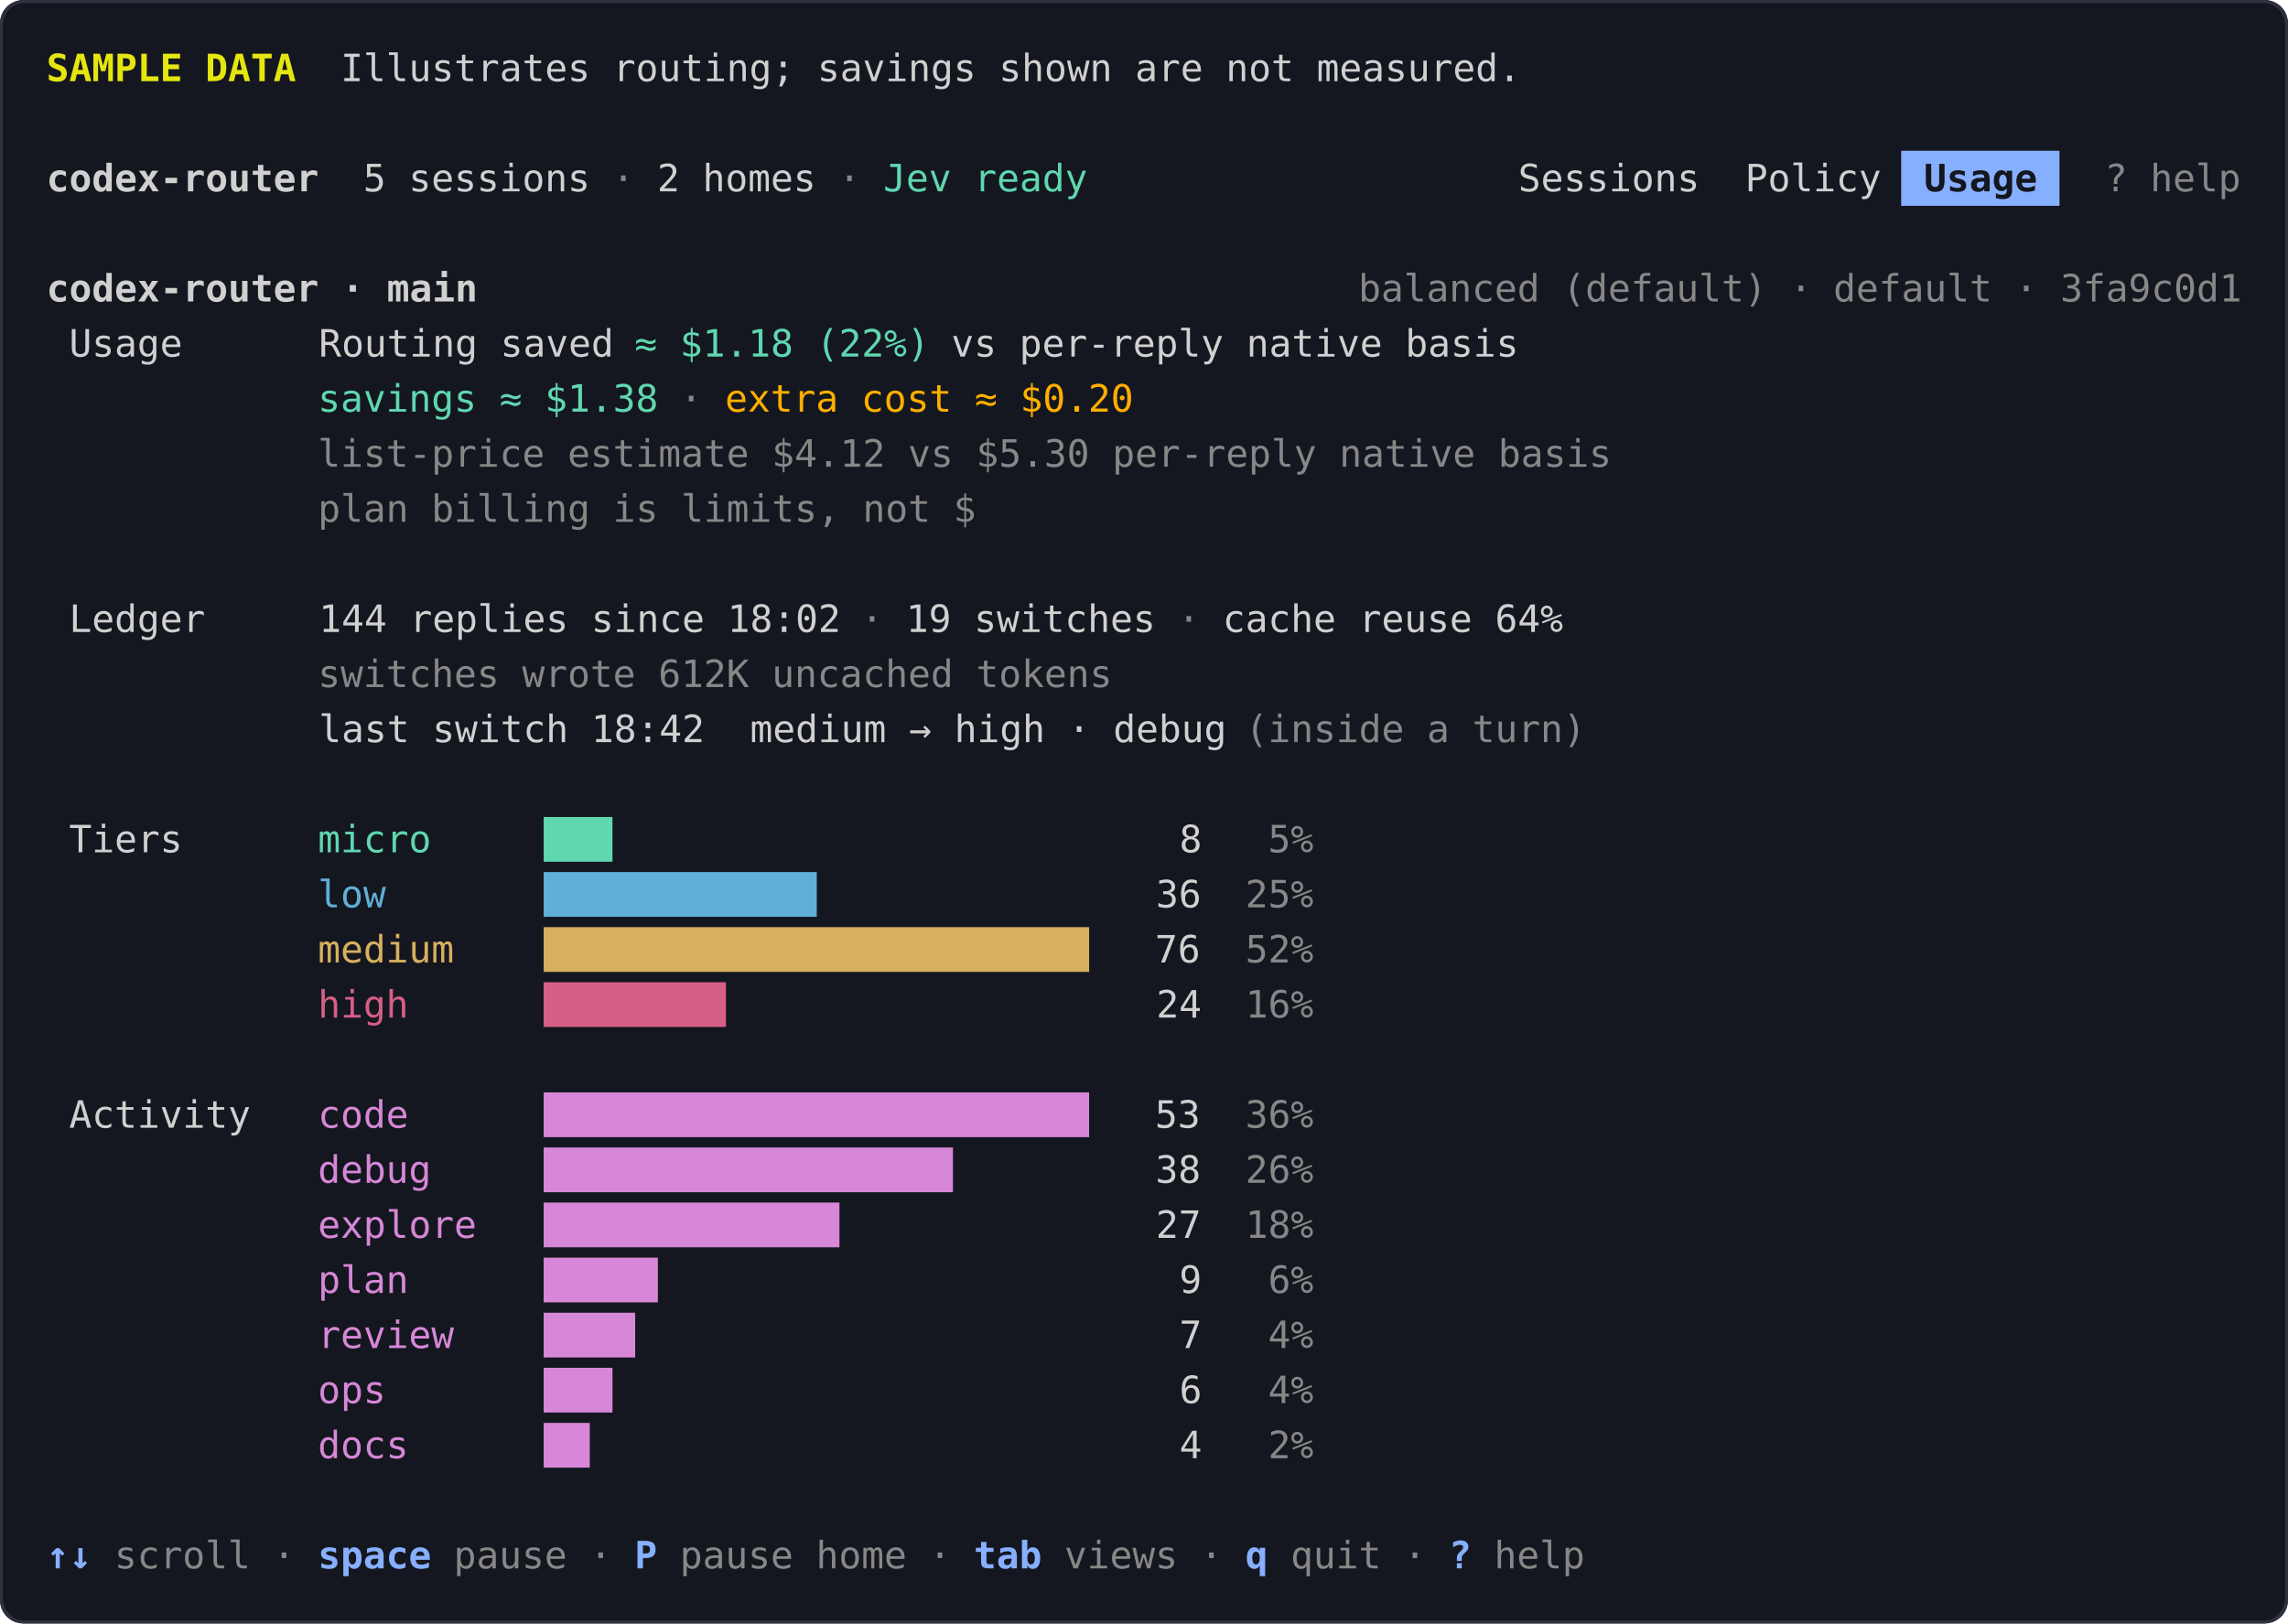
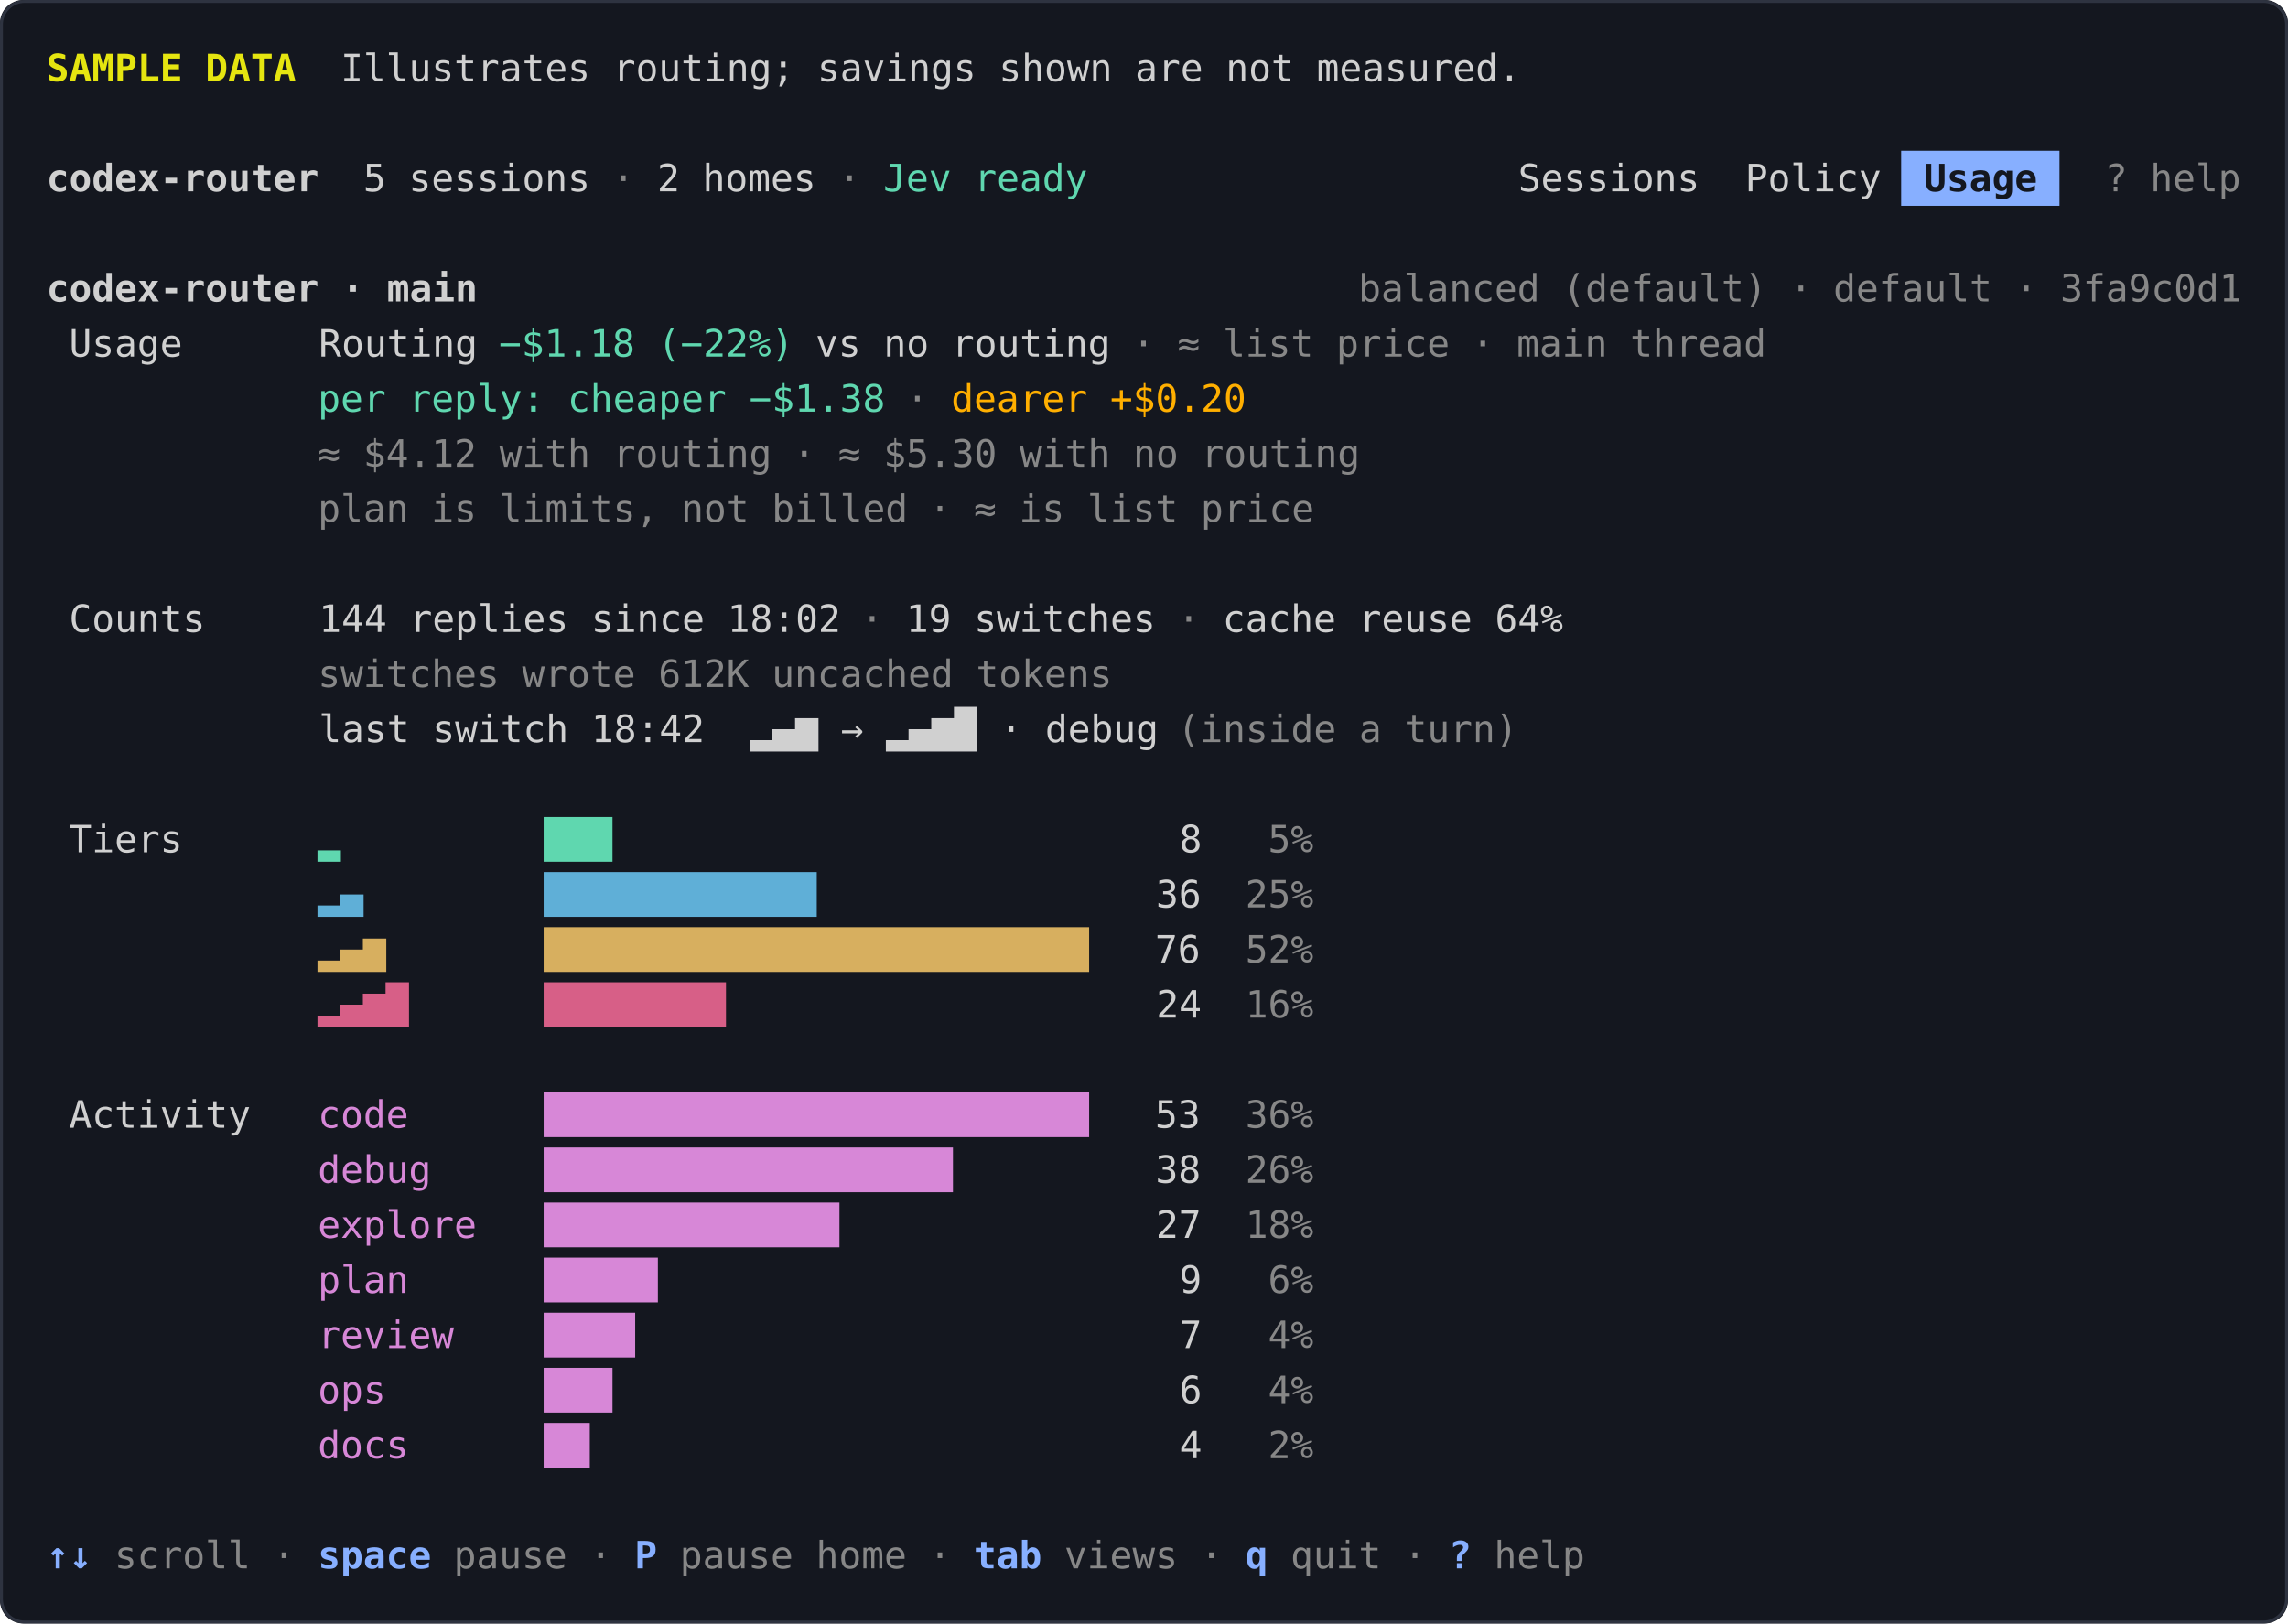
<svg xmlns="http://www.w3.org/2000/svg" viewBox="0 0 789 560" width="789" height="560" role="img" aria-labelledby="title desc">
  <style>text { font-family: ui-monospace, SFMono-Regular, Menlo, Consolas, 'DejaVu Sans Mono', monospace; font-size: 13px; }</style>
  <rect width="789" height="560" rx="8" fill="#14171f" />
  <rect x="0.5" y="0.5" width="788" height="559" rx="8" fill="none" stroke="#2e3340" />
  <text x="16.0" y="28.0" fill="#e5e510" font-weight="700" xml:space="preserve">SAMPLE DATA</text>
  <text x="101.8" y="28.0" fill="#d0d0d0" xml:space="preserve">  Illustrates routing; savings shown are not measured.</text>
  <text x="16.0" y="66.0" fill="#d0d0d0" font-weight="700" xml:space="preserve">codex-router</text>
  <text x="109.6" y="66.0" fill="#d0d0d0" xml:space="preserve">  5 sessions</text>
  <text x="203.2" y="66.0" fill="#878787" xml:space="preserve"> · </text>
  <text x="226.6" y="66.0" fill="#d0d0d0" xml:space="preserve">2 homes</text>
  <text x="281.2" y="66.0" fill="#878787" xml:space="preserve"> · </text>
  <text x="304.6" y="66.0" fill="#5fd7af" xml:space="preserve">Jev ready</text>
  <text x="374.8" y="66.0" fill="#d0d0d0" xml:space="preserve">                   Sessions  Policy </text>
  <rect x="655.6" y="52.0" width="54.6" height="19" fill="#87afff" />
  <text x="655.6" y="66.0" fill="#14171f" font-weight="700" xml:space="preserve"> Usage </text>
  <text x="725.8" y="66.0" fill="#878787" xml:space="preserve">? help</text>
  <text x="16.0" y="104.0" fill="#d0d0d0" font-weight="700" xml:space="preserve">codex-router · main</text>
  <text x="468.4" y="104.0" fill="#878787" xml:space="preserve">balanced (default) · </text>
  <text x="632.2" y="104.0" fill="#878787" xml:space="preserve">default · 3fa9c0d1</text>
-   <text x="16.0" y="123.0" fill="#d0d0d0" xml:space="preserve"> Usage      Routing saved </text>
-   <text x="218.8" y="123.0" fill="#5fd7af" xml:space="preserve">≈ $1.18 (22%)</text>
-   <text x="320.2" y="123.0" fill="#d0d0d0" xml:space="preserve"> vs per-reply native basis</text>
-   <text x="109.6" y="142.0" fill="#5fd7af" xml:space="preserve">savings ≈ $1.38</text>
-   <text x="226.6" y="142.0" fill="#878787" xml:space="preserve"> · </text>
-   <text x="250.0" y="142.0" fill="#ffaf00" xml:space="preserve">extra cost ≈ $0.20</text>
-   <text x="109.6" y="161.0" fill="#878787" xml:space="preserve">list-price estimate $4.12 vs $5.30 per-reply native basis</text>
-   <text x="109.6" y="180.0" fill="#878787" xml:space="preserve">plan billing is limits, not $</text>
-   <text x="16.0" y="218.0" fill="#d0d0d0" xml:space="preserve"> Ledger     144 replies since 18:02</text>
+   <text x="16.0" y="123.0" fill="#d0d0d0" xml:space="preserve"> Usage      Routing </text>
+   <text x="172.0" y="123.0" fill="#5fd7af" xml:space="preserve">−$1.18 (−22%)</text>
+   <text x="273.4" y="123.0" fill="#d0d0d0" xml:space="preserve"> vs no routing</text>
+   <text x="382.6" y="123.0" fill="#878787" xml:space="preserve"> · </text>
+   <text x="406.0" y="123.0" fill="#878787" xml:space="preserve">≈ list price</text>
+   <text x="499.6" y="123.0" fill="#878787" xml:space="preserve"> · </text>
+   <text x="523.0" y="123.0" fill="#878787" xml:space="preserve">main thread</text>
+   <text x="109.6" y="142.0" fill="#5fd7af" xml:space="preserve">per reply: cheaper −$1.38</text>
+   <text x="304.6" y="142.0" fill="#878787" xml:space="preserve"> · </text>
+   <text x="328.0" y="142.0" fill="#ffaf00" xml:space="preserve">dearer +$0.20</text>
+   <text x="109.6" y="161.0" fill="#878787" xml:space="preserve">≈ $4.12 with routing</text>
+   <text x="265.6" y="161.0" fill="#878787" xml:space="preserve"> · </text>
+   <text x="289.0" y="161.0" fill="#878787" xml:space="preserve">≈ $5.30 with no routing</text>
+   <text x="109.6" y="180.0" fill="#878787" xml:space="preserve">plan is limits, not billed</text>
+   <text x="312.4" y="180.0" fill="#878787" xml:space="preserve"> · </text>
+   <text x="335.8" y="180.0" fill="#878787" xml:space="preserve">≈ is list price</text>
+   <text x="16.0" y="218.0" fill="#d0d0d0" xml:space="preserve"> Counts     144 replies since 18:02</text>
  <text x="289.0" y="218.0" fill="#878787" xml:space="preserve"> · </text>
  <text x="312.4" y="218.0" fill="#d0d0d0" xml:space="preserve">19 switches</text>
  <text x="398.2" y="218.0" fill="#878787" xml:space="preserve"> · </text>
  <text x="421.6" y="218.0" fill="#d0d0d0" xml:space="preserve">cache reuse 64%</text>
  <text x="109.6" y="237.0" fill="#878787" xml:space="preserve">switches wrote 612K uncached tokens</text>
-   <text x="16.0" y="256.0" fill="#d0d0d0" xml:space="preserve">            last switch 18:42  medium → high · debug</text>
-   <text x="421.6" y="256.0" fill="#878787" xml:space="preserve"> (inside a turn)</text>
+   <text x="16.0" y="256.0" fill="#d0d0d0" xml:space="preserve">            last switch 18:42  ▂▄▆ → ▂▄▆█ · debug</text>
+   <text x="398.2" y="256.0" fill="#878787" xml:space="preserve"> (inside a turn)</text>
  <text x="16.0" y="294.0" fill="#d0d0d0" xml:space="preserve"> Tiers      </text>
-   <text x="109.6" y="294.0" fill="#5fd7af" xml:space="preserve">micro     </text>
+   <text x="109.6" y="294.0" fill="#5fd7af" xml:space="preserve">▂         </text>
  <text x="187.6" y="294.0" fill="#5fd7af" xml:space="preserve">███</text>
  <text x="211.0" y="294.0" fill="#d0d0d0" xml:space="preserve">                         8</text>
  <text x="413.8" y="294.0" fill="#878787" xml:space="preserve">   5%</text>
-   <text x="109.6" y="313.0" fill="#5fafd7" xml:space="preserve">low       </text>
+   <text x="109.6" y="313.0" fill="#5fafd7" xml:space="preserve">▂▄        </text>
  <text x="187.6" y="313.0" fill="#5fafd7" xml:space="preserve">████████████</text>
  <text x="281.2" y="313.0" fill="#d0d0d0" xml:space="preserve">               36</text>
  <text x="413.8" y="313.0" fill="#878787" xml:space="preserve">  25%</text>
-   <text x="109.6" y="332.0" fill="#d7af5f" xml:space="preserve">medium    </text>
+   <text x="109.6" y="332.0" fill="#d7af5f" xml:space="preserve">▂▄▆       </text>
  <text x="187.6" y="332.0" fill="#d7af5f" xml:space="preserve">████████████████████████</text>
  <text x="374.8" y="332.0" fill="#d0d0d0" xml:space="preserve">   76</text>
  <text x="413.8" y="332.0" fill="#878787" xml:space="preserve">  52%</text>
-   <text x="109.6" y="351.0" fill="#d75f87" xml:space="preserve">high      </text>
+   <text x="109.6" y="351.0" fill="#d75f87" xml:space="preserve">▂▄▆█      </text>
  <text x="187.6" y="351.0" fill="#d75f87" xml:space="preserve">████████</text>
  <text x="250.0" y="351.0" fill="#d0d0d0" xml:space="preserve">                   24</text>
  <text x="413.8" y="351.0" fill="#878787" xml:space="preserve">  16%</text>
  <text x="16.0" y="389.0" fill="#d0d0d0" xml:space="preserve"> Activity   </text>
  <text x="109.6" y="389.0" fill="#d787d7" xml:space="preserve">code      </text>
  <text x="187.6" y="389.0" fill="#d787d7" xml:space="preserve">████████████████████████</text>
  <text x="374.8" y="389.0" fill="#d0d0d0" xml:space="preserve">   53</text>
  <text x="413.8" y="389.0" fill="#878787" xml:space="preserve">  36%</text>
  <text x="109.6" y="408.0" fill="#d787d7" xml:space="preserve">debug     </text>
  <text x="187.6" y="408.0" fill="#d787d7" xml:space="preserve">██████████████████</text>
  <text x="328.0" y="408.0" fill="#d0d0d0" xml:space="preserve">         38</text>
  <text x="413.8" y="408.0" fill="#878787" xml:space="preserve">  26%</text>
  <text x="109.6" y="427.0" fill="#d787d7" xml:space="preserve">explore   </text>
  <text x="187.6" y="427.0" fill="#d787d7" xml:space="preserve">█████████████</text>
  <text x="289.0" y="427.0" fill="#d0d0d0" xml:space="preserve">              27</text>
  <text x="413.8" y="427.0" fill="#878787" xml:space="preserve">  18%</text>
  <text x="109.6" y="446.0" fill="#d787d7" xml:space="preserve">plan      </text>
  <text x="187.6" y="446.0" fill="#d787d7" xml:space="preserve">█████</text>
  <text x="226.6" y="446.0" fill="#d0d0d0" xml:space="preserve">                       9</text>
  <text x="413.8" y="446.0" fill="#878787" xml:space="preserve">   6%</text>
  <text x="109.6" y="465.0" fill="#d787d7" xml:space="preserve">review    </text>
  <text x="187.6" y="465.0" fill="#d787d7" xml:space="preserve">████</text>
  <text x="218.8" y="465.0" fill="#d0d0d0" xml:space="preserve">                        7</text>
  <text x="413.8" y="465.0" fill="#878787" xml:space="preserve">   4%</text>
  <text x="109.6" y="484.0" fill="#d787d7" xml:space="preserve">ops       </text>
  <text x="187.6" y="484.0" fill="#d787d7" xml:space="preserve">███</text>
  <text x="211.0" y="484.0" fill="#d0d0d0" xml:space="preserve">                         6</text>
  <text x="413.8" y="484.0" fill="#878787" xml:space="preserve">   4%</text>
  <text x="109.6" y="503.0" fill="#d787d7" xml:space="preserve">docs      </text>
  <text x="187.6" y="503.0" fill="#d787d7" xml:space="preserve">██</text>
  <text x="203.2" y="503.0" fill="#d0d0d0" xml:space="preserve">                          4</text>
  <text x="413.8" y="503.0" fill="#878787" xml:space="preserve">   2%</text>
  <text x="16.0" y="541.0" fill="#87afff" font-weight="700" xml:space="preserve">↑↓</text>
  <text x="31.6" y="541.0" fill="#878787" xml:space="preserve"> scroll</text>
  <text x="86.2" y="541.0" fill="#878787" xml:space="preserve"> · </text>
  <text x="109.6" y="541.0" fill="#87afff" font-weight="700" xml:space="preserve">space</text>
  <text x="148.6" y="541.0" fill="#878787" xml:space="preserve"> pause</text>
  <text x="195.4" y="541.0" fill="#878787" xml:space="preserve"> · </text>
  <text x="218.8" y="541.0" fill="#87afff" font-weight="700" xml:space="preserve">P</text>
  <text x="226.6" y="541.0" fill="#878787" xml:space="preserve"> pause home</text>
  <text x="312.4" y="541.0" fill="#878787" xml:space="preserve"> · </text>
  <text x="335.8" y="541.0" fill="#87afff" font-weight="700" xml:space="preserve">tab</text>
  <text x="359.2" y="541.0" fill="#878787" xml:space="preserve"> views</text>
  <text x="406.0" y="541.0" fill="#878787" xml:space="preserve"> · </text>
  <text x="429.4" y="541.0" fill="#87afff" font-weight="700" xml:space="preserve">q</text>
  <text x="437.2" y="541.0" fill="#878787" xml:space="preserve"> quit</text>
  <text x="476.2" y="541.0" fill="#878787" xml:space="preserve"> · </text>
  <text x="499.6" y="541.0" fill="#87afff" font-weight="700" xml:space="preserve">?</text>
  <text x="507.4" y="541.0" fill="#878787" xml:space="preserve"> help</text>
</svg>
